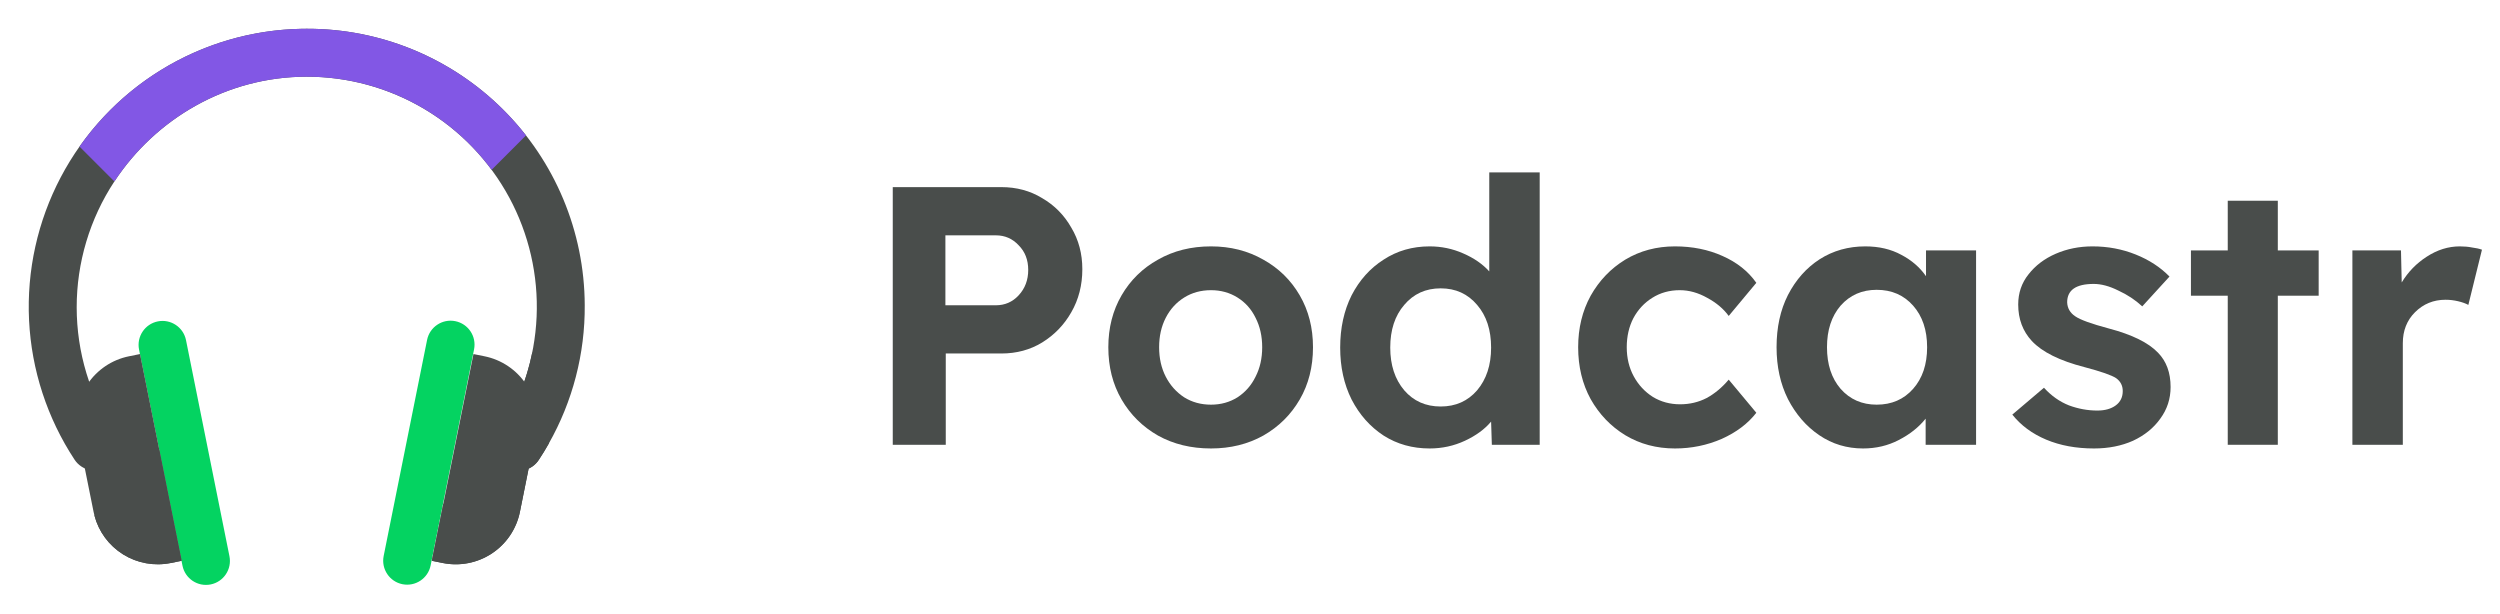
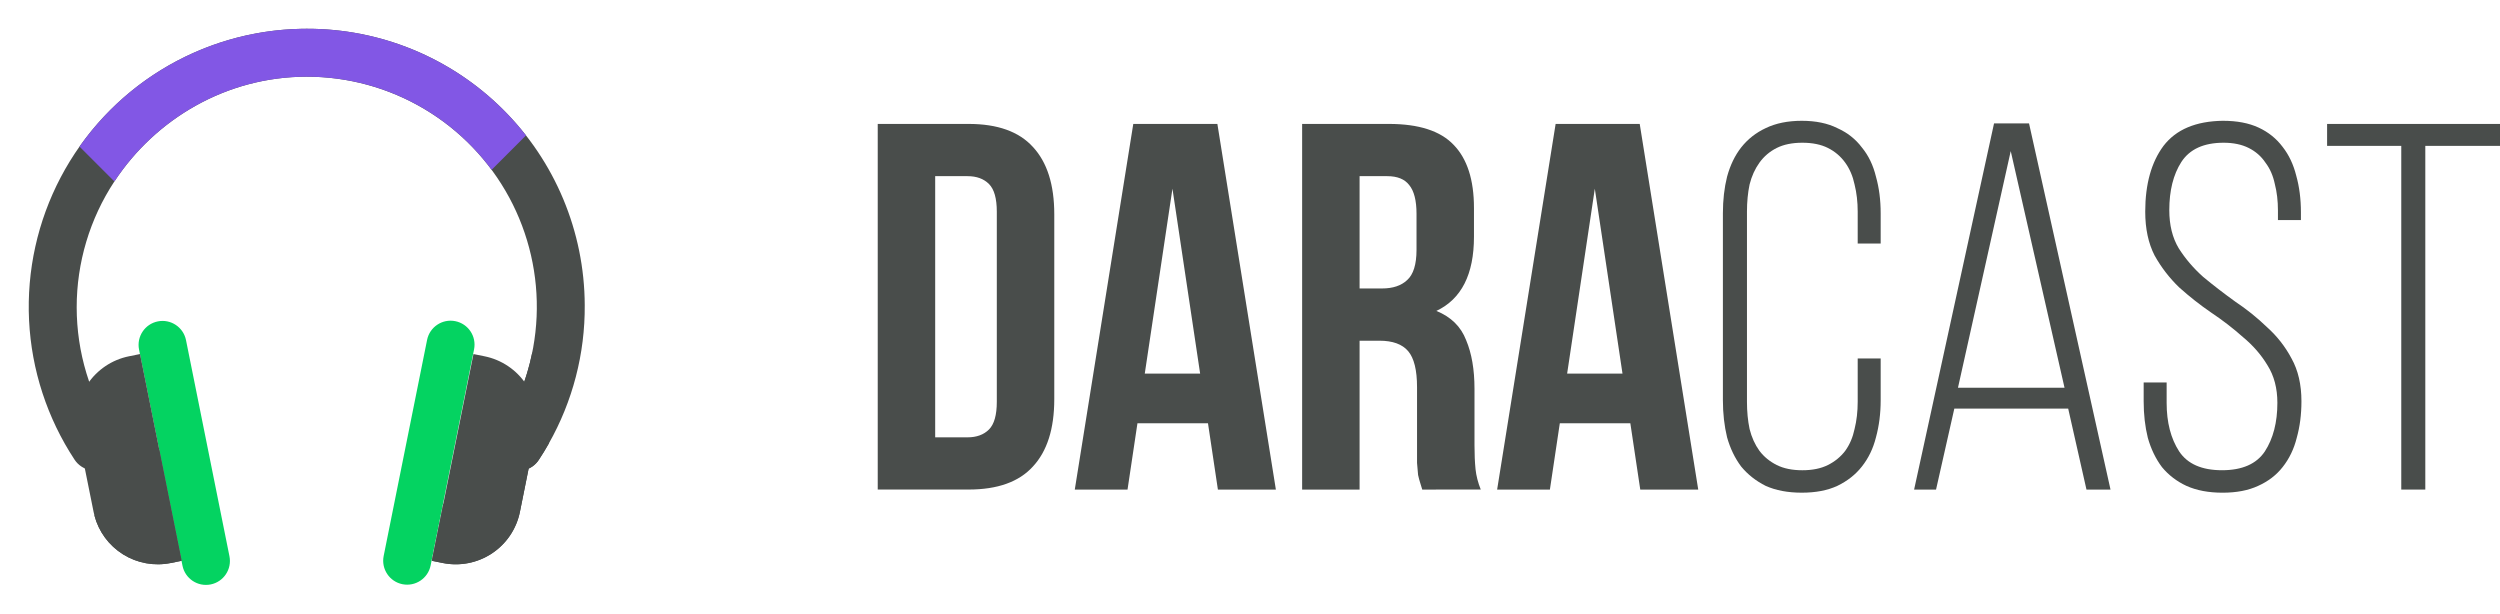
- <svg xmlns="http://www.w3.org/2000/svg" width="163" height="40" viewBox="0 0 163 40" fill="none">
-   <path d="M58.208 29V12.2H65.288C66.28 12.2 67.168 12.44 67.952 12.92C68.752 13.384 69.384 14.024 69.848 14.84C70.328 15.64 70.568 16.544 70.568 17.552C70.568 18.592 70.328 19.528 69.848 20.36C69.384 21.176 68.752 21.832 67.952 22.328C67.168 22.808 66.28 23.048 65.288 23.048H61.664V29H58.208ZM61.64 19.904H64.928C65.52 19.904 66.016 19.688 66.416 19.256C66.832 18.808 67.04 18.256 67.04 17.6C67.04 16.944 66.832 16.408 66.416 15.992C66.016 15.56 65.52 15.344 64.928 15.344H61.64V19.904Z" fill="#494D4B" />
-   <path d="M78.959 29.24C77.663 29.24 76.511 28.96 75.503 28.4C74.495 27.824 73.703 27.04 73.127 26.048C72.551 25.056 72.263 23.92 72.263 22.64C72.263 21.376 72.551 20.248 73.127 19.256C73.703 18.264 74.495 17.488 75.503 16.928C76.511 16.352 77.663 16.064 78.959 16.064C80.223 16.064 81.359 16.352 82.367 16.928C83.375 17.488 84.167 18.264 84.743 19.256C85.319 20.248 85.607 21.376 85.607 22.64C85.607 23.92 85.319 25.056 84.743 26.048C84.167 27.04 83.375 27.824 82.367 28.4C81.359 28.96 80.223 29.24 78.959 29.24ZM78.959 26.384C79.599 26.384 80.175 26.224 80.687 25.904C81.199 25.568 81.591 25.12 81.863 24.56C82.151 24 82.295 23.36 82.295 22.64C82.295 21.92 82.151 21.28 81.863 20.72C81.591 20.16 81.199 19.72 80.687 19.4C80.175 19.08 79.599 18.92 78.959 18.92C78.303 18.92 77.719 19.08 77.207 19.4C76.695 19.72 76.295 20.16 76.007 20.72C75.719 21.28 75.575 21.92 75.575 22.64C75.575 23.36 75.719 24 76.007 24.56C76.295 25.12 76.695 25.568 77.207 25.904C77.719 26.224 78.303 26.384 78.959 26.384Z" fill="#494D4B" />
-   <path d="M93.212 29.24C92.092 29.24 91.092 28.96 90.212 28.4C89.332 27.824 88.636 27.04 88.124 26.048C87.628 25.056 87.38 23.928 87.38 22.664C87.38 21.384 87.628 20.248 88.124 19.256C88.636 18.264 89.332 17.488 90.212 16.928C91.092 16.352 92.092 16.064 93.212 16.064C93.98 16.064 94.708 16.216 95.396 16.52C96.1 16.824 96.668 17.216 97.1 17.696V11.24H100.388V29H97.268L97.22 27.488C96.804 27.984 96.236 28.4 95.516 28.736C94.796 29.072 94.028 29.24 93.212 29.24ZM93.932 26.504C94.908 26.504 95.7 26.152 96.308 25.448C96.916 24.728 97.22 23.8 97.22 22.664C97.22 21.512 96.916 20.584 96.308 19.88C95.7 19.16 94.908 18.8 93.932 18.8C92.956 18.8 92.164 19.16 91.556 19.88C90.948 20.584 90.644 21.512 90.644 22.664C90.644 23.8 90.948 24.728 91.556 25.448C92.164 26.152 92.956 26.504 93.932 26.504Z" fill="#494D4B" />
-   <path d="M109.208 29.24C108.008 29.24 106.928 28.952 105.968 28.376C105.024 27.8 104.272 27.016 103.712 26.024C103.168 25.032 102.896 23.904 102.896 22.64C102.896 21.392 103.168 20.272 103.712 19.28C104.272 18.288 105.024 17.504 105.968 16.928C106.928 16.352 108.008 16.064 109.208 16.064C110.344 16.064 111.376 16.272 112.304 16.688C113.248 17.104 113.984 17.688 114.512 18.44L112.712 20.6C112.376 20.136 111.912 19.744 111.32 19.424C110.728 19.088 110.128 18.92 109.52 18.92C108.848 18.92 108.248 19.088 107.72 19.424C107.208 19.744 106.8 20.184 106.496 20.744C106.208 21.304 106.064 21.936 106.064 22.64C106.064 23.344 106.216 23.976 106.52 24.536C106.824 25.096 107.24 25.544 107.768 25.88C108.296 26.2 108.888 26.36 109.544 26.36C110.168 26.36 110.744 26.224 111.272 25.952C111.8 25.664 112.28 25.264 112.712 24.752L114.512 26.912C113.968 27.616 113.216 28.184 112.256 28.616C111.296 29.032 110.28 29.24 109.208 29.24Z" fill="#494D4B" />
-   <path d="M121.472 29.24C120.416 29.24 119.464 28.952 118.616 28.376C117.768 27.8 117.088 27.016 116.576 26.024C116.08 25.032 115.832 23.904 115.832 22.64C115.832 21.344 116.08 20.208 116.576 19.232C117.088 18.24 117.776 17.464 118.64 16.904C119.52 16.344 120.512 16.064 121.616 16.064C122.512 16.064 123.296 16.248 123.968 16.616C124.64 16.968 125.176 17.432 125.576 18.008V16.328H128.84V29H125.552V27.296C125.104 27.856 124.52 28.32 123.8 28.688C123.096 29.056 122.32 29.24 121.472 29.24ZM122.36 26.384C123.336 26.384 124.128 26.04 124.736 25.352C125.344 24.664 125.648 23.76 125.648 22.64C125.648 21.52 125.344 20.616 124.736 19.928C124.128 19.24 123.336 18.896 122.36 18.896C121.4 18.896 120.616 19.24 120.008 19.928C119.416 20.616 119.12 21.52 119.12 22.64C119.12 23.76 119.416 24.664 120.008 25.352C120.616 26.04 121.4 26.384 122.36 26.384Z" fill="#494D4B" />
-   <path d="M136.531 29.24C135.363 29.24 134.323 29.048 133.411 28.664C132.499 28.28 131.763 27.736 131.203 27.032L133.267 25.28C133.747 25.808 134.291 26.192 134.899 26.432C135.507 26.656 136.123 26.768 136.747 26.768C137.243 26.768 137.643 26.656 137.947 26.432C138.251 26.208 138.403 25.896 138.403 25.496C138.403 25.144 138.259 24.864 137.971 24.656C137.683 24.464 136.995 24.224 135.907 23.936C134.291 23.52 133.147 22.952 132.475 22.232C131.883 21.592 131.587 20.8 131.587 19.856C131.587 19.104 131.811 18.448 132.259 17.888C132.707 17.312 133.299 16.864 134.035 16.544C134.771 16.224 135.571 16.064 136.435 16.064C137.427 16.064 138.363 16.24 139.243 16.592C140.123 16.944 140.859 17.424 141.451 18.032L139.675 19.976C139.227 19.56 138.707 19.216 138.115 18.944C137.539 18.656 137.003 18.512 136.507 18.512C135.355 18.512 134.779 18.912 134.779 19.712C134.795 20.096 134.971 20.4 135.307 20.624C135.627 20.848 136.355 21.112 137.491 21.416C139.011 21.816 140.083 22.344 140.707 23C141.251 23.56 141.523 24.304 141.523 25.232C141.523 26 141.299 26.688 140.851 27.296C140.419 27.904 139.827 28.384 139.075 28.736C138.323 29.072 137.475 29.24 136.531 29.24Z" fill="#494D4B" />
-   <path d="M145.249 29V19.28H142.849V16.328H145.249V13.088H148.513V16.328H151.177V19.28H148.513V29H145.249Z" fill="#494D4B" />
-   <path d="M153.376 29V16.328H156.544L156.592 18.416C157.008 17.728 157.552 17.168 158.224 16.736C158.912 16.288 159.632 16.064 160.384 16.064C160.672 16.064 160.936 16.088 161.176 16.136C161.432 16.168 161.648 16.216 161.824 16.28L160.936 19.88C160.76 19.784 160.536 19.704 160.264 19.64C159.992 19.576 159.72 19.544 159.448 19.544C158.664 19.544 158 19.816 157.456 20.36C156.928 20.888 156.664 21.56 156.664 22.376V29H153.376Z" fill="#494D4B" />
-   <path d="M38.125 19.888C38.149 23.054 37.34 26.171 35.777 28.926C35.575 29.284 35.361 29.634 35.134 29.976C35.023 30.15 34.877 30.3 34.707 30.417C34.537 30.535 34.345 30.617 34.142 30.66C33.94 30.702 33.731 30.704 33.528 30.666C33.325 30.627 33.132 30.548 32.959 30.434C32.786 30.32 32.638 30.173 32.523 30.001C32.408 29.83 32.328 29.637 32.288 29.434C32.247 29.231 32.248 29.022 32.289 28.82C32.33 28.617 32.411 28.424 32.527 28.253C34.019 25.99 34.868 23.364 34.987 20.656C35.105 17.948 34.488 15.259 33.2 12.874C31.912 10.489 30.002 8.497 27.673 7.111C25.344 5.724 22.683 4.995 19.972 5C14.762 5.01 10.142 7.745 7.457 11.832C5.852 14.27 4.998 17.126 5 20.045C5.003 22.964 5.863 25.818 7.473 28.253C7.701 28.599 7.782 29.022 7.699 29.427C7.616 29.834 7.375 30.19 7.029 30.418C6.683 30.646 6.261 30.728 5.855 30.645C5.449 30.561 5.092 30.32 4.864 29.974C3.079 27.265 2.054 24.127 1.895 20.887C1.737 17.647 2.451 14.424 3.962 11.553C5.474 8.683 7.729 6.271 10.491 4.569C13.253 2.868 16.421 1.938 19.664 1.878C19.778 1.876 19.891 1.875 20.005 1.875C24.795 1.865 29.393 3.756 32.791 7.133C36.188 10.511 38.106 15.098 38.125 19.888Z" fill="#494D4B" />
-   <path d="M9.066 22.794L11.898 36.882C12.068 37.728 12.891 38.275 13.737 38.105C14.582 37.935 15.13 37.112 14.96 36.266L12.128 22.179C11.958 21.333 11.135 20.785 10.289 20.955C9.444 21.125 8.896 21.949 9.066 22.794Z" fill="#04D361" />
-   <path d="M11.844 36.564L11.126 36.709C10.059 36.923 8.95 36.722 8.027 36.147C7.103 35.572 6.434 34.665 6.157 33.612C6.136 33.531 6.116 33.45 6.1 33.367L5.071 28.256C4.848 27.146 5.075 25.993 5.701 25.051C6.328 24.108 7.303 23.453 8.413 23.229L9.13 23.084L10.39 29.341L11.844 36.564Z" fill="#494D4B" />
-   <path d="M11.844 36.564L11.126 36.709C10.059 36.923 8.95 36.722 8.027 36.147C7.103 35.572 6.434 34.665 6.157 33.612C7.674 32.298 9.09 30.87 10.39 29.341L11.844 36.564Z" fill="#494D4B" />
-   <path d="M36.148 27.087L35.777 28.926C35.575 29.284 35.361 29.634 35.134 29.976C35.023 30.15 34.877 30.3 34.707 30.417C34.537 30.534 34.345 30.617 34.142 30.659C33.94 30.702 33.731 30.704 33.528 30.665C33.325 30.627 33.132 30.548 32.959 30.434C32.786 30.32 32.638 30.173 32.523 30.001C32.408 29.829 32.328 29.637 32.288 29.434C32.247 29.231 32.248 29.022 32.289 28.819C32.33 28.617 32.411 28.424 32.527 28.253C33.587 26.65 34.326 24.858 34.705 22.974C35.293 23.467 35.737 24.109 35.991 24.833C36.245 25.557 36.299 26.335 36.148 27.087Z" fill="#494D4B" />
-   <path d="M34.295 8.83L32.054 11.071C30.657 9.182 28.836 7.649 26.737 6.594C24.638 5.54 22.321 4.993 19.972 5C14.762 5.01 10.142 7.745 7.457 11.832L5.184 9.559C6.823 7.229 8.988 5.32 11.505 3.985C14.021 2.651 16.816 1.929 19.664 1.878C19.778 1.876 19.891 1.875 20.005 1.875C22.759 1.869 25.479 2.492 27.955 3.698C30.432 4.903 32.601 6.658 34.295 8.83Z" fill="#8257E5" />
-   <path d="M27.846 22.163L25.015 36.251C24.845 37.097 25.392 37.92 26.238 38.09C27.084 38.26 27.907 37.712 28.077 36.867L30.909 22.779C31.079 21.933 30.531 21.11 29.685 20.94C28.84 20.77 28.016 21.318 27.846 22.163Z" fill="#04D361" />
-   <path d="M34.929 28.256L33.9 33.367C33.677 34.477 33.022 35.452 32.079 36.079C31.137 36.705 29.984 36.932 28.874 36.709L28.156 36.564L28.9 32.871L30.869 23.084L31.587 23.229C32.697 23.453 33.672 24.108 34.299 25.05C34.386 25.18 34.465 25.314 34.536 25.453C34.982 26.315 35.12 27.304 34.929 28.256Z" fill="#494D4B" />
-   <path d="M34.929 28.256L33.9 33.367C33.677 34.477 33.022 35.452 32.079 36.079C31.137 36.705 29.984 36.932 28.874 36.709L28.156 36.564L28.9 32.871C31.04 30.609 32.93 28.122 34.536 25.453C34.982 26.315 35.12 27.304 34.929 28.256Z" fill="#494D4B" />
+ <svg xmlns="http://www.w3.org/2000/svg" width="163" height="40" viewBox="0 0 163 40" fill="none" version="1.1" id="svg36">
+   <defs id="defs40" />
+   <path d="M38.125 19.888C38.149 23.054 37.34 26.171 35.777 28.926C35.575 29.284 35.361 29.634 35.134 29.976C35.023 30.15 34.877 30.3 34.707 30.417C34.537 30.535 34.345 30.617 34.142 30.66C33.94 30.702 33.731 30.704 33.528 30.666C33.325 30.627 33.132 30.548 32.959 30.434C32.786 30.32 32.638 30.173 32.523 30.001C32.408 29.83 32.328 29.637 32.288 29.434C32.247 29.231 32.248 29.022 32.289 28.82C32.33 28.617 32.411 28.424 32.527 28.253C34.019 25.99 34.868 23.364 34.987 20.656C35.105 17.948 34.488 15.259 33.2 12.874C31.912 10.489 30.002 8.497 27.673 7.111C25.344 5.724 22.683 4.995 19.972 5C14.762 5.01 10.142 7.745 7.457 11.832C5.852 14.27 4.998 17.126 5 20.045C5.003 22.964 5.863 25.818 7.473 28.253C7.701 28.599 7.782 29.022 7.699 29.427C7.616 29.834 7.375 30.19 7.029 30.418C6.683 30.646 6.261 30.728 5.855 30.645C5.449 30.561 5.092 30.32 4.864 29.974C3.079 27.265 2.054 24.127 1.895 20.887C1.737 17.647 2.451 14.424 3.962 11.553C5.474 8.683 7.729 6.271 10.491 4.569C13.253 2.868 16.421 1.938 19.664 1.878C19.778 1.876 19.891 1.875 20.005 1.875C24.795 1.865 29.393 3.756 32.791 7.133C36.188 10.511 38.106 15.098 38.125 19.888Z" fill="#494D4B" id="path18" />
+   <path d="M9.066 22.794L11.898 36.882C12.068 37.728 12.891 38.275 13.737 38.105C14.582 37.935 15.13 37.112 14.96 36.266L12.128 22.179C11.958 21.333 11.135 20.785 10.289 20.955C9.444 21.125 8.896 21.949 9.066 22.794Z" fill="#04D361" id="path20" />
+   <path d="M11.844 36.564L11.126 36.709C10.059 36.923 8.95 36.722 8.027 36.147C7.103 35.572 6.434 34.665 6.157 33.612C6.136 33.531 6.116 33.45 6.1 33.367L5.071 28.256C4.848 27.146 5.075 25.993 5.701 25.051C6.328 24.108 7.303 23.453 8.413 23.229L9.13 23.084L10.39 29.341L11.844 36.564Z" fill="#494D4B" id="path22" />
+   <path d="M11.844 36.564L11.126 36.709C10.059 36.923 8.95 36.722 8.027 36.147C7.103 35.572 6.434 34.665 6.157 33.612C7.674 32.298 9.09 30.87 10.39 29.341L11.844 36.564Z" fill="#494D4B" id="path24" />
+   <path d="M36.148 27.087L35.777 28.926C35.575 29.284 35.361 29.634 35.134 29.976C35.023 30.15 34.877 30.3 34.707 30.417C34.537 30.534 34.345 30.617 34.142 30.659C33.94 30.702 33.731 30.704 33.528 30.665C33.325 30.627 33.132 30.548 32.959 30.434C32.786 30.32 32.638 30.173 32.523 30.001C32.408 29.829 32.328 29.637 32.288 29.434C32.247 29.231 32.248 29.022 32.289 28.819C32.33 28.617 32.411 28.424 32.527 28.253C33.587 26.65 34.326 24.858 34.705 22.974C35.293 23.467 35.737 24.109 35.991 24.833C36.245 25.557 36.299 26.335 36.148 27.087Z" fill="#494D4B" id="path26" />
+   <path d="M34.295 8.83L32.054 11.071C30.657 9.182 28.836 7.649 26.737 6.594C24.638 5.54 22.321 4.993 19.972 5C14.762 5.01 10.142 7.745 7.457 11.832L5.184 9.559C6.823 7.229 8.988 5.32 11.505 3.985C14.021 2.651 16.816 1.929 19.664 1.878C19.778 1.876 19.891 1.875 20.005 1.875C22.759 1.869 25.479 2.492 27.955 3.698C30.432 4.903 32.601 6.658 34.295 8.83Z" fill="#8257E5" id="path28" />
+   <path d="M27.846 22.163L25.015 36.251C24.845 37.097 25.392 37.92 26.238 38.09C27.084 38.26 27.907 37.712 28.077 36.867L30.909 22.779C31.079 21.933 30.531 21.11 29.685 20.94C28.84 20.77 28.016 21.318 27.846 22.163Z" fill="#04D361" id="path30" />
+   <path d="M34.929 28.256L33.9 33.367C33.677 34.477 33.022 35.452 32.079 36.079C31.137 36.705 29.984 36.932 28.874 36.709L28.156 36.564L28.9 32.871L30.869 23.084L31.587 23.229C32.697 23.453 33.672 24.108 34.299 25.05C34.386 25.18 34.465 25.314 34.536 25.453C34.982 26.315 35.12 27.304 34.929 28.256Z" fill="#494D4B" id="path32" />
+   <path d="M34.929 28.256L33.9 33.367C33.677 34.477 33.022 35.452 32.079 36.079C31.137 36.705 29.984 36.932 28.874 36.709L28.156 36.564L28.9 32.871C31.04 30.609 32.93 28.122 34.536 25.453C34.982 26.315 35.12 27.304 34.929 28.256Z" fill="#494D4B" id="path34" />
+   <path id="path940" style="font-style:normal;font-variant:normal;font-weight:normal;font-stretch:normal;font-size:34.056px;line-height:1.25;font-family:'Bebas Neue';-inkscape-font-specification:'Bebas Neue, Normal';font-variant-ligatures:normal;font-variant-caps:normal;font-variant-numeric:normal;font-variant-east-asian:normal;fill:#494d4b;fill-opacity:1;stroke:none;stroke-width:1.824" d="m 57.228,8.08 h 5.926 q 2.827,0 4.189,1.498 1.396,1.498 1.396,4.393 v 12.056 q 0,2.895 -1.396,4.393 -1.362,1.498 -4.189,1.498 H 57.228 Z M 60.974,11.486 v 17.028 h 2.111 q 0.885,0 1.396,-0.511 0.511,-0.511 0.511,-1.805 V 13.802 q 0,-1.294 -0.511,-1.805 Q 63.971,11.486 63.086,11.486 Z" />
+   <path id="path936" style="font-style:normal;font-variant:normal;font-weight:normal;font-stretch:normal;font-size:34.056px;line-height:1.25;font-family:'Bebas Neue';-inkscape-font-specification:'Bebas Neue, Normal';font-variant-ligatures:normal;font-variant-caps:normal;font-variant-numeric:normal;font-variant-east-asian:normal;fill:#494d4b;fill-opacity:1;stroke:none;stroke-width:1.824" d="m 83.187,31.92 h -3.78 l -0.647,-4.325 h -4.598 L 73.515,31.92 H 70.076 L 73.89,8.08 h 5.483 z m -8.548,-7.56 h 3.61 L 76.444,12.303 Z" />
+   <path id="path932" style="font-style:normal;font-variant:normal;font-weight:normal;font-stretch:normal;font-size:34.056px;line-height:1.25;font-family:'Bebas Neue';-inkscape-font-specification:'Bebas Neue, Normal';font-variant-ligatures:normal;font-variant-caps:normal;font-variant-numeric:normal;font-variant-east-asian:normal;fill:#494d4b;fill-opacity:1;stroke:none;stroke-width:1.824" d="m 92.731,31.92 q -0.068,-0.238 -0.136,-0.443 -0.068,-0.204 -0.136,-0.511 -0.034,-0.307 -0.068,-0.783 0,-0.477 0,-1.192 v -3.746 q 0,-1.669 -0.579,-2.35 -0.579,-0.681 -1.873,-0.681 h -1.294 v 9.706 h -3.746 V 8.08 h 5.653 q 2.929,0 4.223,1.362 1.328,1.362 1.328,4.121 v 1.873 q 0,3.678 -2.452,4.836 1.43,0.579 1.941,1.907 0.545,1.294 0.545,3.167 v 3.678 q 0,0.885 0.068,1.567 0.068,0.647 0.341,1.328 z M 88.645,11.486 v 7.322 h 1.464 q 1.056,0 1.635,-0.545 0.613,-0.545 0.613,-1.975 v -2.35 q 0,-1.294 -0.477,-1.873 Q 91.437,11.486 90.45,11.486 Z" />
+   <path id="path928" style="font-style:normal;font-variant:normal;font-weight:normal;font-stretch:normal;font-size:34.056px;line-height:1.25;font-family:'Bebas Neue';-inkscape-font-specification:'Bebas Neue, Normal';font-variant-ligatures:normal;font-variant-caps:normal;font-variant-numeric:normal;font-variant-east-asian:normal;fill:#494d4b;fill-opacity:1;stroke:none;stroke-width:1.824" d="m 110.725,31.92 h -3.78 l -0.647,-4.325 h -4.598 L 101.053,31.92 H 97.613 L 101.427,8.08 h 5.483 z m -8.548,-7.56 h 3.61 l -1.805,-12.056 z" />
+   <path style="font-style:normal;font-variant:normal;font-weight:normal;font-stretch:normal;font-size:34.056px;line-height:1.25;font-family:'Bebas Neue';-inkscape-font-specification:'Bebas Neue, Normal';font-variant-ligatures:normal;font-variant-caps:normal;font-variant-numeric:normal;font-variant-east-asian:normal;fill:#494d4b;fill-opacity:1;stroke:none;stroke-width:1.824" d="m 117.476,7.876 q 1.362,0 2.316,0.477 0.988,0.443 1.601,1.26 0.647,0.783 0.92,1.907 0.307,1.09 0.307,2.384 v 1.975 h -1.498 v -2.077 q 0,-0.954 -0.204,-1.771 -0.17,-0.817 -0.613,-1.43 -0.443,-0.613 -1.124,-0.954 -0.681,-0.341 -1.669,-0.341 -0.988,0 -1.669,0.341 -0.681,0.341 -1.124,0.954 -0.443,0.613 -0.647,1.43 -0.17,0.817 -0.17,1.771 v 12.396 q 0,0.954 0.17,1.771 0.204,0.817 0.647,1.43 0.443,0.579 1.124,0.92 0.681,0.341 1.669,0.341 0.988,0 1.669,-0.341 0.681,-0.341 1.124,-0.92 0.443,-0.613 0.613,-1.43 0.204,-0.817 0.204,-1.771 v -2.827 h 1.498 v 2.724 q 0,1.294 -0.307,2.418 -0.272,1.09 -0.92,1.907 -0.613,0.783 -1.601,1.26 -0.954,0.443 -2.316,0.443 -1.362,0 -2.35,-0.443 -0.954,-0.477 -1.601,-1.26 -0.613,-0.817 -0.92,-1.907 -0.272,-1.124 -0.272,-2.418 V 13.904 q 0,-1.294 0.272,-2.384 0.307,-1.124 0.92,-1.907 0.647,-0.817 1.601,-1.26 0.988,-0.477 2.35,-0.477 z" id="path926" />
+   <path id="path922" style="font-style:normal;font-variant:normal;font-weight:normal;font-stretch:normal;font-size:34.056px;line-height:1.25;font-family:'Bebas Neue';-inkscape-font-specification:'Bebas Neue, Normal';font-variant-ligatures:normal;font-variant-caps:normal;font-variant-numeric:normal;font-variant-east-asian:normal;fill:#494d4b;fill-opacity:1;stroke:none;stroke-width:1.824" d="m 127.422,26.641 -1.192,5.279 h -1.43 l 5.211,-23.873 h 2.282 L 137.605,31.92 h -1.567 l -1.192,-5.279 z m 0.238,-1.362 h 6.947 L 131.1,9.851 Z" />
+   <path style="font-style:normal;font-variant:normal;font-weight:normal;font-stretch:normal;font-size:34.056px;line-height:1.25;font-family:'Bebas Neue';-inkscape-font-specification:'Bebas Neue, Normal';font-variant-ligatures:normal;font-variant-caps:normal;font-variant-numeric:normal;font-variant-east-asian:normal;fill:#494d4b;fill-opacity:1;stroke:none;stroke-width:1.824" d="m 144.946,7.876 q 1.362,0 2.316,0.443 0.954,0.443 1.567,1.26 0.613,0.783 0.885,1.873 0.306,1.09 0.306,2.384 v 0.511 h -1.498 v -0.613 q 0,-0.954 -0.204,-1.737 -0.17,-0.817 -0.613,-1.396 -0.409,-0.613 -1.09,-0.954 -0.681,-0.341 -1.635,-0.341 -1.941,0 -2.759,1.26 -0.783,1.226 -0.783,3.133 0,1.464 0.613,2.486 0.647,1.022 1.601,1.873 0.988,0.817 2.077,1.601 1.124,0.749 2.077,1.669 0.988,0.885 1.601,2.043 0.647,1.158 0.647,2.793 0,1.294 -0.307,2.384 -0.272,1.09 -0.92,1.907 -0.613,0.783 -1.601,1.226 -0.954,0.443 -2.316,0.443 -1.362,0 -2.35,-0.443 -0.954,-0.443 -1.601,-1.226 -0.613,-0.817 -0.92,-1.907 -0.272,-1.09 -0.272,-2.384 V 24.938 h 1.498 v 1.328 q 0,1.907 0.817,3.167 0.817,1.226 2.793,1.226 1.975,0 2.793,-1.226 0.817,-1.26 0.817,-3.167 0,-1.43 -0.647,-2.452 -0.613,-1.022 -1.601,-1.839 -0.954,-0.851 -2.077,-1.601 -1.09,-0.749 -2.077,-1.635 -0.954,-0.92 -1.601,-2.077 -0.613,-1.192 -0.613,-2.861 0,-2.69 1.192,-4.291 1.226,-1.601 3.882,-1.635 z" id="path920" />
+   <path style="font-style:normal;font-variant:normal;font-weight:normal;font-stretch:normal;font-size:34.056px;line-height:1.25;font-family:'Bebas Neue';-inkscape-font-specification:'Bebas Neue, Normal';font-variant-ligatures:normal;font-variant-caps:normal;font-variant-numeric:normal;font-variant-east-asian:normal;fill:#494d4b;fill-opacity:1;stroke:none;stroke-width:1.824" d="M 156.563,31.92 V 9.511 h -4.836 v -1.43 h 11.273 v 1.43 h -4.87 V 31.92 Z" id="path887" />
</svg>
